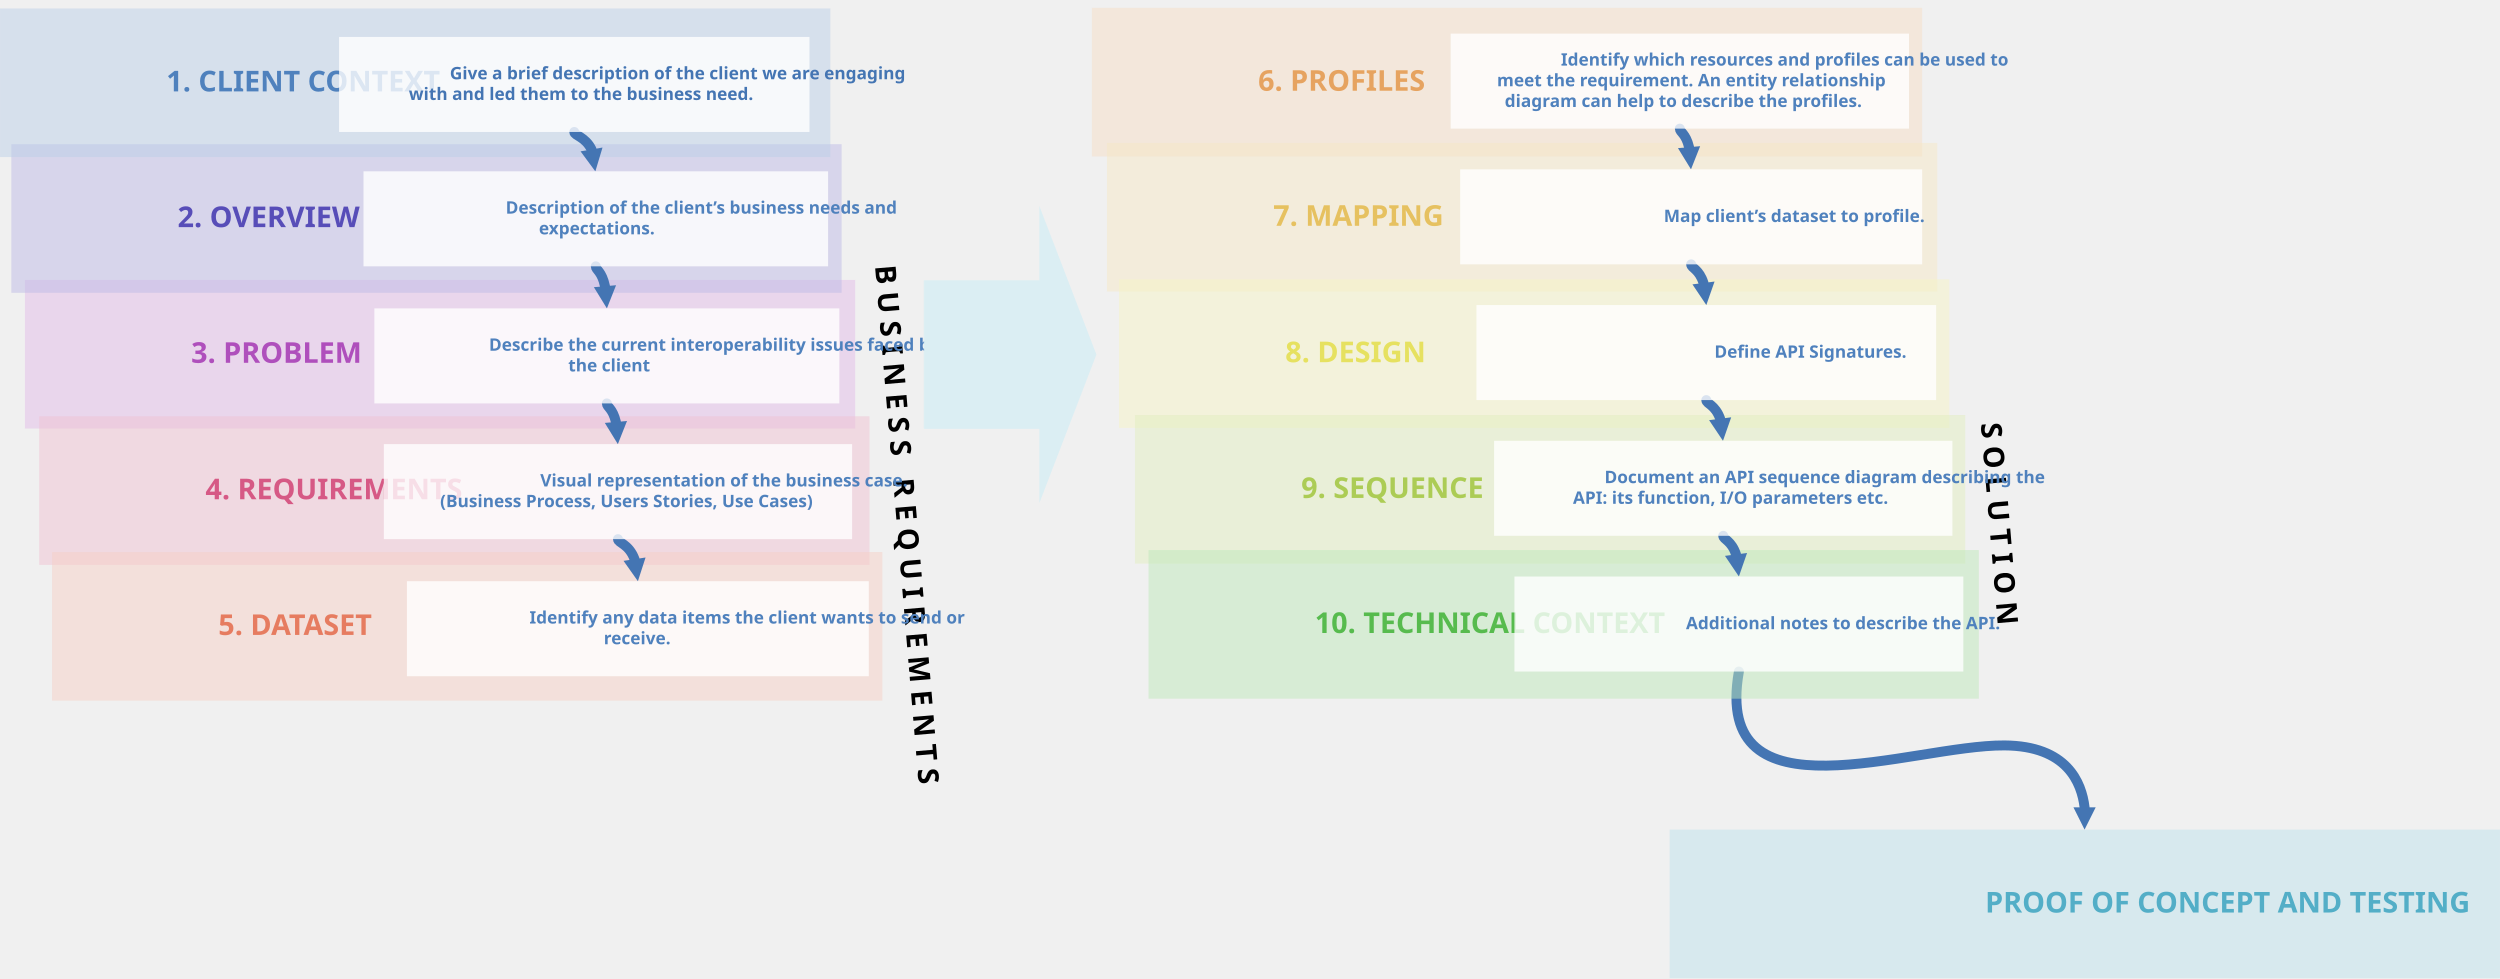
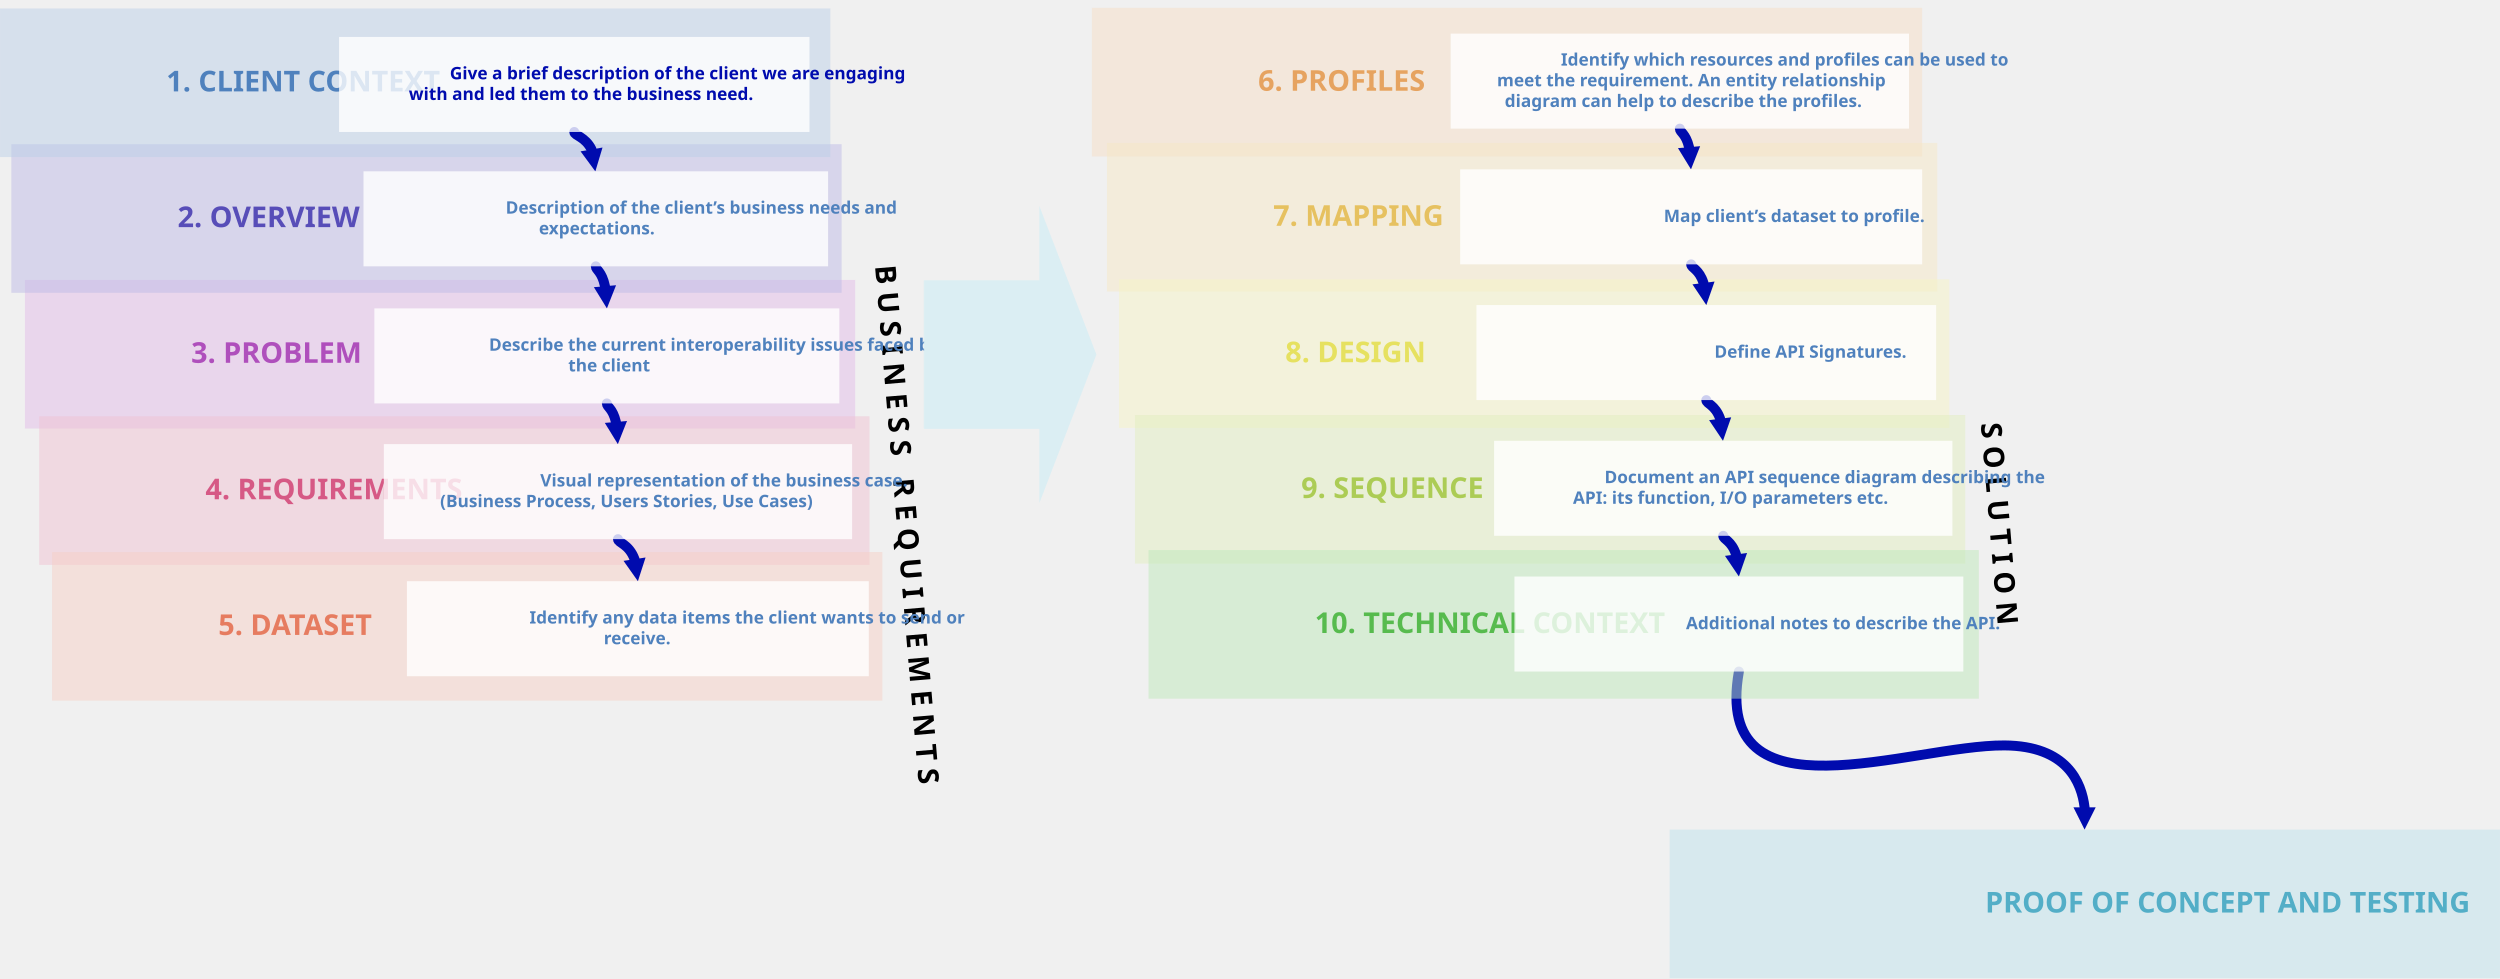
<svg xmlns="http://www.w3.org/2000/svg" xmlns:ns1="http://schemas.microsoft.com/visio/2003/SVGExtensions/" xmlns:xlink="http://www.w3.org/1999/xlink" width="72.518in" height="28.377in" viewBox="0 0 5221.28 2043.12" xml:space="preserve" color-interpolation-filters="sRGB" class="st35">
  <ns1:documentProperties ns1:langID="2057" ns1:metric="true" ns1:viewMarkup="false" />
  <style type="text/css">
	
		.st1 {fill:#bee2ec;fill-opacity:0.5;stroke:none;stroke-linecap:round;stroke-linejoin:round;stroke-width:0.24}
		.st2 {fill:#53aec7;font-family:Century Gothic;font-size:5em;font-weight:bold}
- 		.st3 {marker-end:url(#mrkr4-9);stroke:#4475b3;stroke-linecap:round;stroke-linejoin:round;stroke-width:20.75}
- 		.st4 {fill:#4475b3;fill-opacity:1;stroke:#4475b3;stroke-opacity:1;stroke-width:0.892}
+ 		.st3 {marker-end:url(#mrkr4-9);stroke:#000bae;stroke-linecap:round;stroke-linejoin:round;stroke-width:20.75}
+ 		.st4 {fill:#000bae;fill-opacity:1;stroke:#000bae;stroke-opacity:1;stroke-width:0.892}
		.st5 {fill:#e3bce9;fill-opacity:0.5;stroke:none;stroke-linecap:round;stroke-linejoin:round;stroke-width:0.24}
		.st6 {fill:#af4fbc;font-family:Century Gothic;font-size:5em;font-weight:bold}
		.st7 {fill:#bfbae7;fill-opacity:0.5;stroke:none;stroke-linecap:round;stroke-linejoin:round;stroke-width:0.24}
		.st8 {fill:#574db8;font-family:Century Gothic;font-size:5em;font-weight:bold}
		.st9 {fill:#bcd0e9;fill-opacity:0.5;stroke:none;stroke-linecap:round;stroke-linejoin:round;stroke-width:0.24}
		.st10 {fill:#4f81bd;font-family:Century Gothic;font-size:5em;font-weight:bold}
		.st11 {fill:#f1c2d3;fill-opacity:0.5;stroke:none;stroke-linecap:round;stroke-linejoin:round;stroke-width:0.24}
		.st12 {fill:#d65985;font-family:Century Gothic;font-size:5em;font-weight:bold}
		.st13 {fill:#f7d1c7;fill-opacity:0.5;stroke:none;stroke-linecap:round;stroke-linejoin:round;stroke-width:0.24}
		.st14 {fill:#e67c60;font-family:Century Gothic;font-size:5em;font-weight:bold}
		.st15 {fill:none;stroke:none;stroke-linecap:round;stroke-linejoin:round;stroke-width:0.75}
		.st16 {fill:#000000;font-family:Century Gothic;font-size:5em;font-weight:bold}
		.st17 {fill:#ffffff;fill-opacity:0.8;stroke:none;stroke-linecap:round;stroke-linejoin:round;stroke-width:0.24}
- 		.st18 {fill:#4475b3;font-family:Century Gothic;font-size:3em;font-weight:bold}
+ 		.st18 {fill:#000bae;font-family:Century Gothic;font-size:3em;font-weight:bold}
		.st19 {font-size:1em}
		.st20 {fill:#4f81bd;font-family:Century Gothic;font-size:3em;font-weight:bold}
		.st21 {fill:#f7dfc7;fill-opacity:0.5;stroke:none;stroke-linecap:round;stroke-linejoin:round;stroke-width:0.24}
		.st22 {fill:#e6a360;font-family:Century Gothic;font-size:5em;font-weight:bold}
		.st23 {fill:#f7e9c7;fill-opacity:0.5;stroke:none;stroke-linecap:round;stroke-linejoin:round;stroke-width:0.24}
		.st24 {fill:#e6c160;font-family:Century Gothic;font-size:5em;font-weight:bold}
		.st25 {fill:#f7f5c7;fill-opacity:0.5;stroke:none;stroke-linecap:round;stroke-linejoin:round;stroke-width:0.24}
		.st26 {fill:#e6e160;font-family:Century Gothic;font-size:5em;font-weight:bold}
		.st27 {fill:#e2eec0;fill-opacity:0.5;stroke:none;stroke-linecap:round;stroke-linejoin:round;stroke-width:0.24}
		.st28 {fill:#accc55;font-family:Century Gothic;font-size:5em;font-weight:bold}
		.st29 {fill:#bfe8bb;fill-opacity:0.5;stroke:none;stroke-linecap:round;stroke-linejoin:round;stroke-width:0.24}
		.st30 {fill:#57bb4e;font-family:Century Gothic;font-size:5em;font-weight:bold}
		.st31 {fill:#dbeef3}
		.st32 {stroke:none;stroke-linecap:round;stroke-linejoin:round;stroke-width:0.75}
		.st33 {stroke:none;stroke-linecap:round;stroke-linejoin:round;stroke-width:0.24}
		.st34 {fill:#dbeef3;stroke:none;stroke-linecap:round;stroke-linejoin:round;stroke-width:0.24}
		.st35 {fill:none;fill-rule:evenodd;font-size:12px;overflow:visible;stroke-linecap:square;stroke-miterlimit:3}
	
	</style>
  <defs id="Markers">
    <g id="lend4">
      <path d="M 2 1 L 0 0 L 2 -1 L 2 1 " style="stroke:none" />
    </g>
    <marker id="mrkr4-9" class="st4" ns1:arrowType="4" ns1:arrowSize="2" ns1:setback="2.22046" refX="-2.22" orient="auto" markerUnits="strokeWidth" overflow="visible">
      <use xlink:href="#lend4" transform="scale(-1.121446,-1.121446) " />
    </marker>
  </defs>
  <g ns1:mID="0" ns1:index="1" ns1:groupContext="foregroundPage">
    <ns1:pageProperties ns1:drawingScale="0.0393701" ns1:pageScale="0.0393701" ns1:drawingUnits="24" ns1:shadowOffsetX="8.50394" ns1:shadowOffsetY="-8.50394" />
    <ns1:layer ns1:name="SwimLanes" ns1:index="0" />
    <ns1:layer ns1:name="Connector" ns1:index="1" />
    <g id="shape240-1" ns1:mID="240" ns1:groupContext="shape" ns1:layerMember="0" transform="translate(3487.07,-0.12)">
      <ns1:userDefs>
        <ns1:ud ns1:nameU="visVersion" ns1:val="VT0(15):26" />
      </ns1:userDefs>
      <ns1:textBlock ns1:margins="rect(4,4,4,4)" ns1:tabSpace="42.5197" />
      <ns1:textRect cx="867.047" cy="1887.92" width="1734.1" height="310.394" />
      <rect x="0" y="1732.73" width="1734.09" height="310.394" class="st1" />
      <text x="378.14" y="1905.92" class="st2" ns1:langID="2057">
        <ns1:paragraph ns1:horizAlign="1" />
        <ns1:tabList />PROOF OF CONCEPT AND TESTING</text>
    </g>
    <g id="shape273-4" ns1:mID="273" ns1:groupContext="shape" ns1:layerMember="1" transform="translate(3631.69,-640.625)">
      <path d="M0 2043.12 C-56.14 2362.6 360.13 2196.24 554.59 2197.44 C685.28 2198.24 715.78 2274.73 721.96 2326.69 L721.96        2327.16" class="st3" />
    </g>
    <g id="group274-10" transform="translate(0.12,-579.805)" ns1:mID="274" ns1:groupContext="group">
      <g id="shape222-11" ns1:mID="222" ns1:groupContext="shape" ns1:layerMember="0" transform="translate(51.9095,-568.346)">
        <ns1:userDefs>
          <ns1:ud ns1:nameU="visVersion" ns1:val="VT0(15):26" />
        </ns1:userDefs>
        <ns1:textBlock ns1:margins="rect(4,4,4,4)" ns1:tabSpace="42.5197" />
        <ns1:textRect cx="867.047" cy="1887.92" width="1734.1" height="310.394" />
        <rect x="0" y="1732.73" width="1734.09" height="310.394" class="st5" />
        <text x="4" y="1905.92" class="st6" ns1:langID="2057">
          <ns1:paragraph />
          <ns1:tabList />3. PROBLEM</text>
      </g>
      <g id="shape214-14" ns1:mID="214" ns1:groupContext="shape" ns1:layerMember="0" transform="translate(23.563,-851.811)">
        <ns1:userDefs>
          <ns1:ud ns1:nameU="visVersion" ns1:val="VT0(15):26" />
        </ns1:userDefs>
        <ns1:textBlock ns1:margins="rect(4,4,4,4)" ns1:tabSpace="42.5197" />
        <ns1:textRect cx="867.047" cy="1887.92" width="1734.1" height="310.394" />
        <rect x="0" y="1732.73" width="1734.09" height="310.394" class="st7" />
        <text x="4" y="1905.92" class="st8" ns1:langID="2057">
          <ns1:paragraph />
          <ns1:tabList />2. OVERVIEW</text>
      </g>
      <g id="shape208-17" ns1:mID="208" ns1:groupContext="shape" ns1:layerMember="0" transform="translate(0,-1135.28)">
        <ns1:userDefs>
          <ns1:ud ns1:nameU="visVersion" ns1:val="VT0(15):26" />
        </ns1:userDefs>
        <ns1:textBlock ns1:margins="rect(4,4,4,4)" ns1:tabSpace="42.5197" />
        <ns1:textRect cx="867.047" cy="1887.92" width="1734.1" height="310.394" />
        <rect x="0" y="1732.73" width="1734.09" height="310.394" class="st9" />
        <text x="4" y="1905.92" class="st10" ns1:langID="2057">
          <ns1:paragraph />
          <ns1:tabList />1. CLIENT CONTEXT</text>
      </g>
      <g id="shape29-20" ns1:mID="29" ns1:groupContext="shape" ns1:layerMember="1" transform="translate(1199.25,-1187.72)">
        <path d="M0 2043.12 C0 2050.72 22.96 2052.88 36.06 2079.64 L36.14 2080.1" class="st3" />
      </g>
      <g id="shape233-25" ns1:mID="233" ns1:groupContext="shape" ns1:layerMember="0" transform="translate(81.7795,-283.465)">
        <ns1:userDefs>
          <ns1:ud ns1:nameU="visVersion" ns1:val="VT0(15):26" />
        </ns1:userDefs>
        <ns1:textBlock ns1:margins="rect(4,4,4,4)" ns1:tabSpace="42.5197" />
        <ns1:textRect cx="867.047" cy="1887.92" width="1734.1" height="310.394" />
        <rect x="0" y="1732.73" width="1734.09" height="310.394" class="st11" />
        <text x="4" y="1905.92" class="st12" ns1:langID="2057">
          <ns1:paragraph />
          <ns1:tabList />4. REQUIREMENTS</text>
      </g>
      <g id="shape234-28" ns1:mID="234" ns1:groupContext="shape" ns1:layerMember="0" transform="translate(108.602,0)">
        <ns1:userDefs>
          <ns1:ud ns1:nameU="visVersion" ns1:val="VT0(15):26" />
        </ns1:userDefs>
        <ns1:textBlock ns1:margins="rect(4,4,4,4)" ns1:tabSpace="42.5197" />
        <ns1:textRect cx="867.047" cy="1887.92" width="1734.1" height="310.394" />
        <rect x="0" y="1732.73" width="1734.09" height="310.394" class="st13" />
        <text x="4" y="1905.92" class="st14" ns1:langID="2057">
          <ns1:paragraph />
          <ns1:tabList />5. DATASET</text>
      </g>
      <g id="shape252-31" ns1:mID="252" ns1:groupContext="shape" transform="translate(3764.28,420.251) rotate(85.175)">
        <ns1:textBlock ns1:margins="rect(4,4,4,4)" ns1:tabSpace="42.5197" />
        <ns1:textRect cx="723.785" cy="1972.25" width="1447.57" height="141.732" />
        <rect x="0" y="1901.39" width="1447.57" height="141.732" class="st15" />
        <text x="206.14" y="1990.25" class="st16" ns1:langID="2057">
          <ns1:paragraph ns1:horizAlign="1" />
          <ns1:tabList />B U S I N E S S   R E Q U I R E M E N T S</text>
      </g>
      <g id="shape257-34" ns1:mID="257" ns1:groupContext="shape" ns1:layerMember="1" transform="translate(1244.19,-907.087)">
        <path d="M0 2043.12 C0 2050.97 12.58 2053.02 19.17 2084.62 L19.21 2085.08" class="st3" />
      </g>
      <g id="shape259-39" ns1:mID="259" ns1:groupContext="shape" ns1:layerMember="1" transform="translate(1267.28,-620.787)">
        <path d="M0 2043.12 C0 2050.82 12.21 2052.94 18.94 2081.82 L18.98 2082.28" class="st3" />
      </g>
      <g id="shape261-44" ns1:mID="261" ns1:groupContext="shape" ns1:layerMember="1" transform="translate(1290.54,-337.323)">
        <path d="M0 2043.12 C0 2050.99 22.79 2053.04 34.6 2084.97 L34.67 2085.43" class="st3" />
      </g>
      <g id="shape255-49" ns1:mID="255" ns1:groupContext="shape" transform="translate(708.024,-1187.72)">
        <ns1:userDefs>
          <ns1:ud ns1:nameU="visVersion" ns1:val="VT0(15):26" />
        </ns1:userDefs>
        <ns1:textBlock ns1:margins="rect(22,22,22,22)" ns1:tabSpace="42.5197" />
        <ns1:textRect cx="491.226" cy="1943.91" width="982.46" height="198.425" />
        <rect x="0" y="1844.69" width="982.453" height="198.425" class="st17" />
        <text x="25.42" y="1933.11" class="st18" ns1:langID="2057">
          <ns1:paragraph ns1:horizAlign="1" />
          <ns1:tabList />Give a brief description of the client we are engaging <tspan x="145.65" dy="1.2em" class="st19">with and led them to the business need.</tspan>
        </text>
      </g>
      <g id="shape256-53" ns1:mID="256" ns1:groupContext="shape" transform="translate(759.047,-907.087)">
        <ns1:userDefs>
          <ns1:ud ns1:nameU="visVersion" ns1:val="VT0(15):26" />
        </ns1:userDefs>
        <ns1:textBlock ns1:margins="rect(12,12,12,12)" ns1:tabSpace="42.5197" />
        <ns1:textRect cx="485.141" cy="1943.91" width="970.29" height="198.425" />
        <rect x="0" y="1844.69" width="970.282" height="198.425" class="st17" />
        <text x="90.96" y="1933.11" class="st20" ns1:langID="2057">
          <ns1:paragraph ns1:horizAlign="1" />
          <ns1:tabList />Description of the client’s business needs and <tspan x="366.34" dy="1.2em" class="st19">expectations.</tspan>
        </text>
      </g>
      <g id="shape258-57" ns1:mID="258" ns1:groupContext="shape" transform="translate(781.724,-620.787)">
        <ns1:userDefs>
          <ns1:ud ns1:nameU="visVersion" ns1:val="VT0(15):26" />
        </ns1:userDefs>
        <ns1:textBlock ns1:margins="rect(12,12,12,12)" ns1:tabSpace="42.5197" />
        <ns1:textRect cx="485.557" cy="1943.91" width="971.12" height="198.425" />
        <rect x="0" y="1844.69" width="971.114" height="198.425" class="st17" />
        <text x="33.42" y="1933.11" class="st20" ns1:langID="2057">
          <ns1:paragraph ns1:horizAlign="1" />
          <ns1:tabList />Describe the current interoperability issues faced by <tspan x="404.93" dy="1.2em" class="st19">the client</tspan>
        </text>
      </g>
      <g id="shape262-61" ns1:mID="262" ns1:groupContext="shape" transform="translate(849.756,-51.0236)">
        <ns1:userDefs>
          <ns1:ud ns1:nameU="visVersion" ns1:val="VT0(15):26" />
        </ns1:userDefs>
        <ns1:textBlock ns1:margins="rect(22,22,22,22)" ns1:tabSpace="42.5197" />
        <ns1:textRect cx="482.306" cy="1943.91" width="964.62" height="198.425" />
        <rect x="0" y="1844.69" width="964.612" height="198.425" class="st17" />
        <text x="49.99" y="1933.11" class="st20" ns1:langID="2057">
          <ns1:paragraph ns1:horizAlign="1" />
          <ns1:tabList />Identify any data items the client wants to send or <tspan x="411.03" dy="1.2em" class="st19">receive.</tspan>
        </text>
      </g>
      <g id="shape260-65" ns1:mID="260" ns1:groupContext="shape" transform="translate(801.567,-337.323)">
        <ns1:userDefs>
          <ns1:ud ns1:nameU="visVersion" ns1:val="VT0(15):26" />
        </ns1:userDefs>
        <ns1:textBlock ns1:margins="rect(12,12,12,12)" ns1:tabSpace="42.5197" />
        <ns1:textRect cx="488.976" cy="1943.91" width="977.96" height="198.425" />
        <rect x="0" y="1844.69" width="977.953" height="198.425" class="st17" />
        <text x="120.71" y="1933.11" class="st20" ns1:langID="2057">
          <ns1:paragraph ns1:horizAlign="1" />
          <ns1:tabList />Visual representation of the business case.<ns1:newlineChar />
          <tspan x="117.49" dy="1.2em" class="st19">(Business Process, Users Stories, Use Cases)</tspan>
        </text>
      </g>
    </g>
    <g id="group276-69" transform="translate(2280.36,-577.095)" ns1:mID="276" ns1:groupContext="group">
      <g id="shape235-70" ns1:mID="235" ns1:groupContext="shape" ns1:layerMember="0" transform="translate(-6.39488E-13,-1139.28)">
        <ns1:userDefs>
          <ns1:ud ns1:nameU="visVersion" ns1:val="VT0(15):26" />
        </ns1:userDefs>
        <ns1:textBlock ns1:margins="rect(4,4,4,4)" ns1:tabSpace="42.5197" />
        <ns1:textRect cx="867.047" cy="1887.92" width="1734.1" height="310.394" />
        <rect x="0" y="1732.73" width="1734.09" height="310.394" class="st21" />
        <text x="4" y="1905.92" class="st22" ns1:langID="2057">
          <ns1:paragraph />
          <ns1:tabList />6. PROFILES</text>
      </g>
      <g id="shape236-73" ns1:mID="236" ns1:groupContext="shape" ns1:layerMember="0" transform="translate(31.5709,-857.231)">
        <ns1:userDefs>
          <ns1:ud ns1:nameU="visVersion" ns1:val="VT0(15):26" />
        </ns1:userDefs>
        <ns1:textBlock ns1:margins="rect(4,4,4,4)" ns1:tabSpace="42.5197" />
        <ns1:textRect cx="867.047" cy="1887.92" width="1734.1" height="310.394" />
        <rect x="0" y="1732.73" width="1734.09" height="310.394" class="st23" />
        <text x="4" y="1905.92" class="st24" ns1:langID="2057">
          <ns1:paragraph />
          <ns1:tabList />7. MAPPING</text>
      </g>
      <g id="shape237-76" ns1:mID="237" ns1:groupContext="shape" ns1:layerMember="0" transform="translate(56.6929,-572.349)">
        <ns1:userDefs>
          <ns1:ud ns1:nameU="visVersion" ns1:val="VT0(15):26" />
        </ns1:userDefs>
        <ns1:textBlock ns1:margins="rect(4,4,4,4)" ns1:tabSpace="42.5197" />
        <ns1:textRect cx="867.047" cy="1887.92" width="1734.1" height="310.394" />
        <rect x="0" y="1732.73" width="1734.09" height="310.394" class="st25" />
        <text x="4" y="1905.92" class="st26" ns1:langID="2057">
          <ns1:paragraph />
          <ns1:tabList />8. DESIGN</text>
      </g>
      <g id="shape238-79" ns1:mID="238" ns1:groupContext="shape" ns1:layerMember="0" transform="translate(90.0001,-288.885)">
        <ns1:userDefs>
          <ns1:ud ns1:nameU="visVersion" ns1:val="VT0(15):26" />
        </ns1:userDefs>
        <ns1:textBlock ns1:margins="rect(4,4,4,4)" ns1:tabSpace="42.5197" />
        <ns1:textRect cx="867.047" cy="1887.92" width="1734.1" height="310.394" />
        <rect x="0" y="1732.73" width="1734.09" height="310.394" class="st27" />
        <text x="4" y="1905.92" class="st28" ns1:langID="2057">
          <ns1:paragraph />
          <ns1:tabList />9. SEQUENCE</text>
      </g>
      <g id="shape239-82" ns1:mID="239" ns1:groupContext="shape" ns1:layerMember="0" transform="translate(118.347,-6.83754)">
        <ns1:userDefs>
          <ns1:ud ns1:nameU="visVersion" ns1:val="VT0(15):26" />
        </ns1:userDefs>
        <ns1:textBlock ns1:margins="rect(4,4,4,4)" ns1:tabSpace="42.5197" />
        <ns1:textRect cx="867.047" cy="1887.92" width="1734.1" height="310.394" />
        <rect x="0" y="1732.73" width="1734.09" height="310.394" class="st29" />
        <text x="4" y="1905.92" class="st30" ns1:langID="2057">
          <ns1:paragraph />
          <ns1:tabList />10. TECHNICAL CONTEXT</text>
      </g>
      <g id="shape254-85" ns1:mID="254" ns1:groupContext="shape" transform="translate(3766.94,432.1) rotate(85.175)">
        <ns1:textBlock ns1:margins="rect(4,4,4,4)" ns1:tabSpace="42.5197" />
        <ns1:textRect cx="722.143" cy="1972.25" width="1444.29" height="141.732" />
        <rect x="0" y="1901.39" width="1444.29" height="141.732" class="st15" />
        <text x="521.81" y="1990.25" class="st16" ns1:langID="2057">
          <ns1:paragraph ns1:horizAlign="1" />
          <ns1:tabList />S O L U T I O N</text>
      </g>
      <g id="shape266-88" ns1:mID="266" ns1:groupContext="shape" ns1:layerMember="1" transform="translate(1227.97,-1197.39)">
        <path d="M0 2043.12 C0 2050.82 12.43 2052.94 19.28 2081.83 L19.32 2082.29" class="st3" />
      </g>
      <g id="shape268-93" ns1:mID="268" ns1:groupContext="shape" ns1:layerMember="1" transform="translate(1251.65,-913.924)">
        <path d="M0 2043.12 C-0 2050.83 16.65 2052.95 25.77 2081.98 L25.83 2082.45" class="st3" />
      </g>
      <g id="shape270-98" ns1:mID="270" ns1:groupContext="shape" ns1:layerMember="1" transform="translate(1283.25,-630.46)">
        <path d="M0 2043.12 C0 2050.84 18.71 2052.95 28.94 2082.07 L29 2082.54" class="st3" />
      </g>
      <g id="shape272-103" ns1:mID="272" ns1:groupContext="shape" ns1:layerMember="1" transform="translate(1318.68,-346.995)">
        <path d="M0 2043.12 C0 2050.84 17.21 2052.95 26.64 2082.01 L26.7 2082.47" class="st3" />
      </g>
      <g id="shape264-108" ns1:mID="264" ns1:groupContext="shape" transform="translate(749.36,-1197.39)">
        <ns1:userDefs>
          <ns1:ud ns1:nameU="visVersion" ns1:val="VT0(15):26" />
        </ns1:userDefs>
        <ns1:textBlock ns1:margins="rect(22,22,22,22)" ns1:tabSpace="42.5197" />
        <ns1:textRect cx="478.61" cy="1943.91" width="957.23" height="198.425" />
        <rect x="0" y="1844.69" width="957.221" height="198.425" class="st17" />
        <text x="24.31" y="1911.51" class="st20" ns1:langID="2057">
          <ns1:paragraph ns1:horizAlign="1" />
          <ns1:tabList />Identify which resources and profiles can be used to <tspan x="96.69" dy="1.2em" class="st19">meet the requirement. An entity relationship </tspan>
          <tspan x="112.87" dy="1.2em" class="st19">diagram can help to describe the profiles.</tspan>
        </text>
      </g>
      <g id="shape265-113" ns1:mID="265" ns1:groupContext="shape" transform="translate(769.202,-913.924)">
        <ns1:userDefs>
          <ns1:ud ns1:nameU="visVersion" ns1:val="VT0(15):26" />
        </ns1:userDefs>
        <ns1:textBlock ns1:margins="rect(12,12,12,12)" ns1:tabSpace="42.5197" />
        <ns1:textRect cx="482.446" cy="1943.91" width="964.9" height="198.425" />
        <rect x="0" y="1844.69" width="964.892" height="198.425" class="st17" />
        <text x="219.32" y="1954.71" class="st20" ns1:langID="2057">
          <ns1:paragraph ns1:horizAlign="1" />
          <ns1:tabList />Map client’s dataset to profile.</text>
      </g>
      <g id="shape267-116" ns1:mID="267" ns1:groupContext="shape" transform="translate(803.218,-630.46)">
        <ns1:userDefs>
          <ns1:ud ns1:nameU="visVersion" ns1:val="VT0(15):26" />
        </ns1:userDefs>
        <ns1:textBlock ns1:margins="rect(12,12,12,12)" ns1:tabSpace="42.5197" />
        <ns1:textRect cx="480.028" cy="1943.91" width="960.06" height="198.425" />
        <rect x="0" y="1844.69" width="960.056" height="198.425" class="st17" />
        <text x="291.05" y="1954.71" class="st20" ns1:langID="2057">
          <ns1:paragraph ns1:horizAlign="1" />
          <ns1:tabList />Define API Signatures.</text>
      </g>
      <g id="shape269-119" ns1:mID="269" ns1:groupContext="shape" transform="translate(840.068,-346.995)">
        <ns1:userDefs>
          <ns1:ud ns1:nameU="visVersion" ns1:val="VT0(15):26" />
        </ns1:userDefs>
        <ns1:textBlock ns1:margins="rect(22,22,22,22)" ns1:tabSpace="42.5197" />
        <ns1:textRect cx="478.61" cy="1943.91" width="957.23" height="198.425" />
        <rect x="0" y="1844.69" width="957.221" height="198.425" class="st17" />
        <text x="24.65" y="1933.11" class="st20" ns1:langID="2057">
          <ns1:paragraph ns1:horizAlign="1" />
          <ns1:tabList />Document an API sequence diagram describing the <tspan x="164.74" dy="1.2em" class="st19">API: its function, I/O parameters etc.</tspan>
        </text>
      </g>
      <g id="shape271-123" ns1:mID="271" ns1:groupContext="shape" transform="translate(882.588,-63.5304)">
        <ns1:userDefs>
          <ns1:ud ns1:nameU="visVersion" ns1:val="VT0(15):26" />
        </ns1:userDefs>
        <ns1:textBlock ns1:margins="rect(12,12,12,12)" ns1:tabSpace="42.5197" />
        <ns1:textRect cx="468.742" cy="1943.91" width="937.49" height="198.425" />
        <rect x="0" y="1844.69" width="937.485" height="198.425" class="st17" />
        <text x="152.34" y="1954.71" class="st20" ns1:langID="2057">
          <ns1:paragraph ns1:horizAlign="1" />
          <ns1:tabList />Additional notes to describe the API.</text>
      </g>
    </g>
    <g id="group278-126" transform="translate(1932.23,-992.246)" ns1:mID="278" ns1:groupContext="group">
      <ns1:userDefs>
        <ns1:ud ns1:nameU="visVersion" ns1:val="VT0(15):26" />
      </ns1:userDefs>
      <g id="shape279-127" ns1:mID="279" ns1:groupContext="shape">
        <path d="M-2.25 1887.92 L238.43 1887.92 L238.43 2043.12 L357.65 1732.73 L238.43 1422.33 L238.43 1577.53 L-2.25 1577.53         L-2.25 1887.92 Z" class="st31" />
        <path d="M-2.25 1887.92 L238.43 1887.92 L238.43 2043.12 L357.65 1732.73 L238.43 1422.33 L238.43 1577.53 L-2.25 1577.53" class="st32" />
      </g>
      <g id="shape280-130" ns1:mID="280" ns1:groupContext="shape">
        <path d="M0 1887.92 L238.43 1887.92 L238.43 2043.12 L357.65 1732.73 L238.43 1422.33 L238.43 1577.53 L0 1577.53" class="st33" />
      </g>
      <g id="shape281-133" ns1:mID="281" ns1:groupContext="shape" transform="translate(-3.8165,-155.437)">
        <rect x="0" y="1733.21" width="0.48" height="309.914" class="st34" />
      </g>
    </g>
  </g>
</svg>
